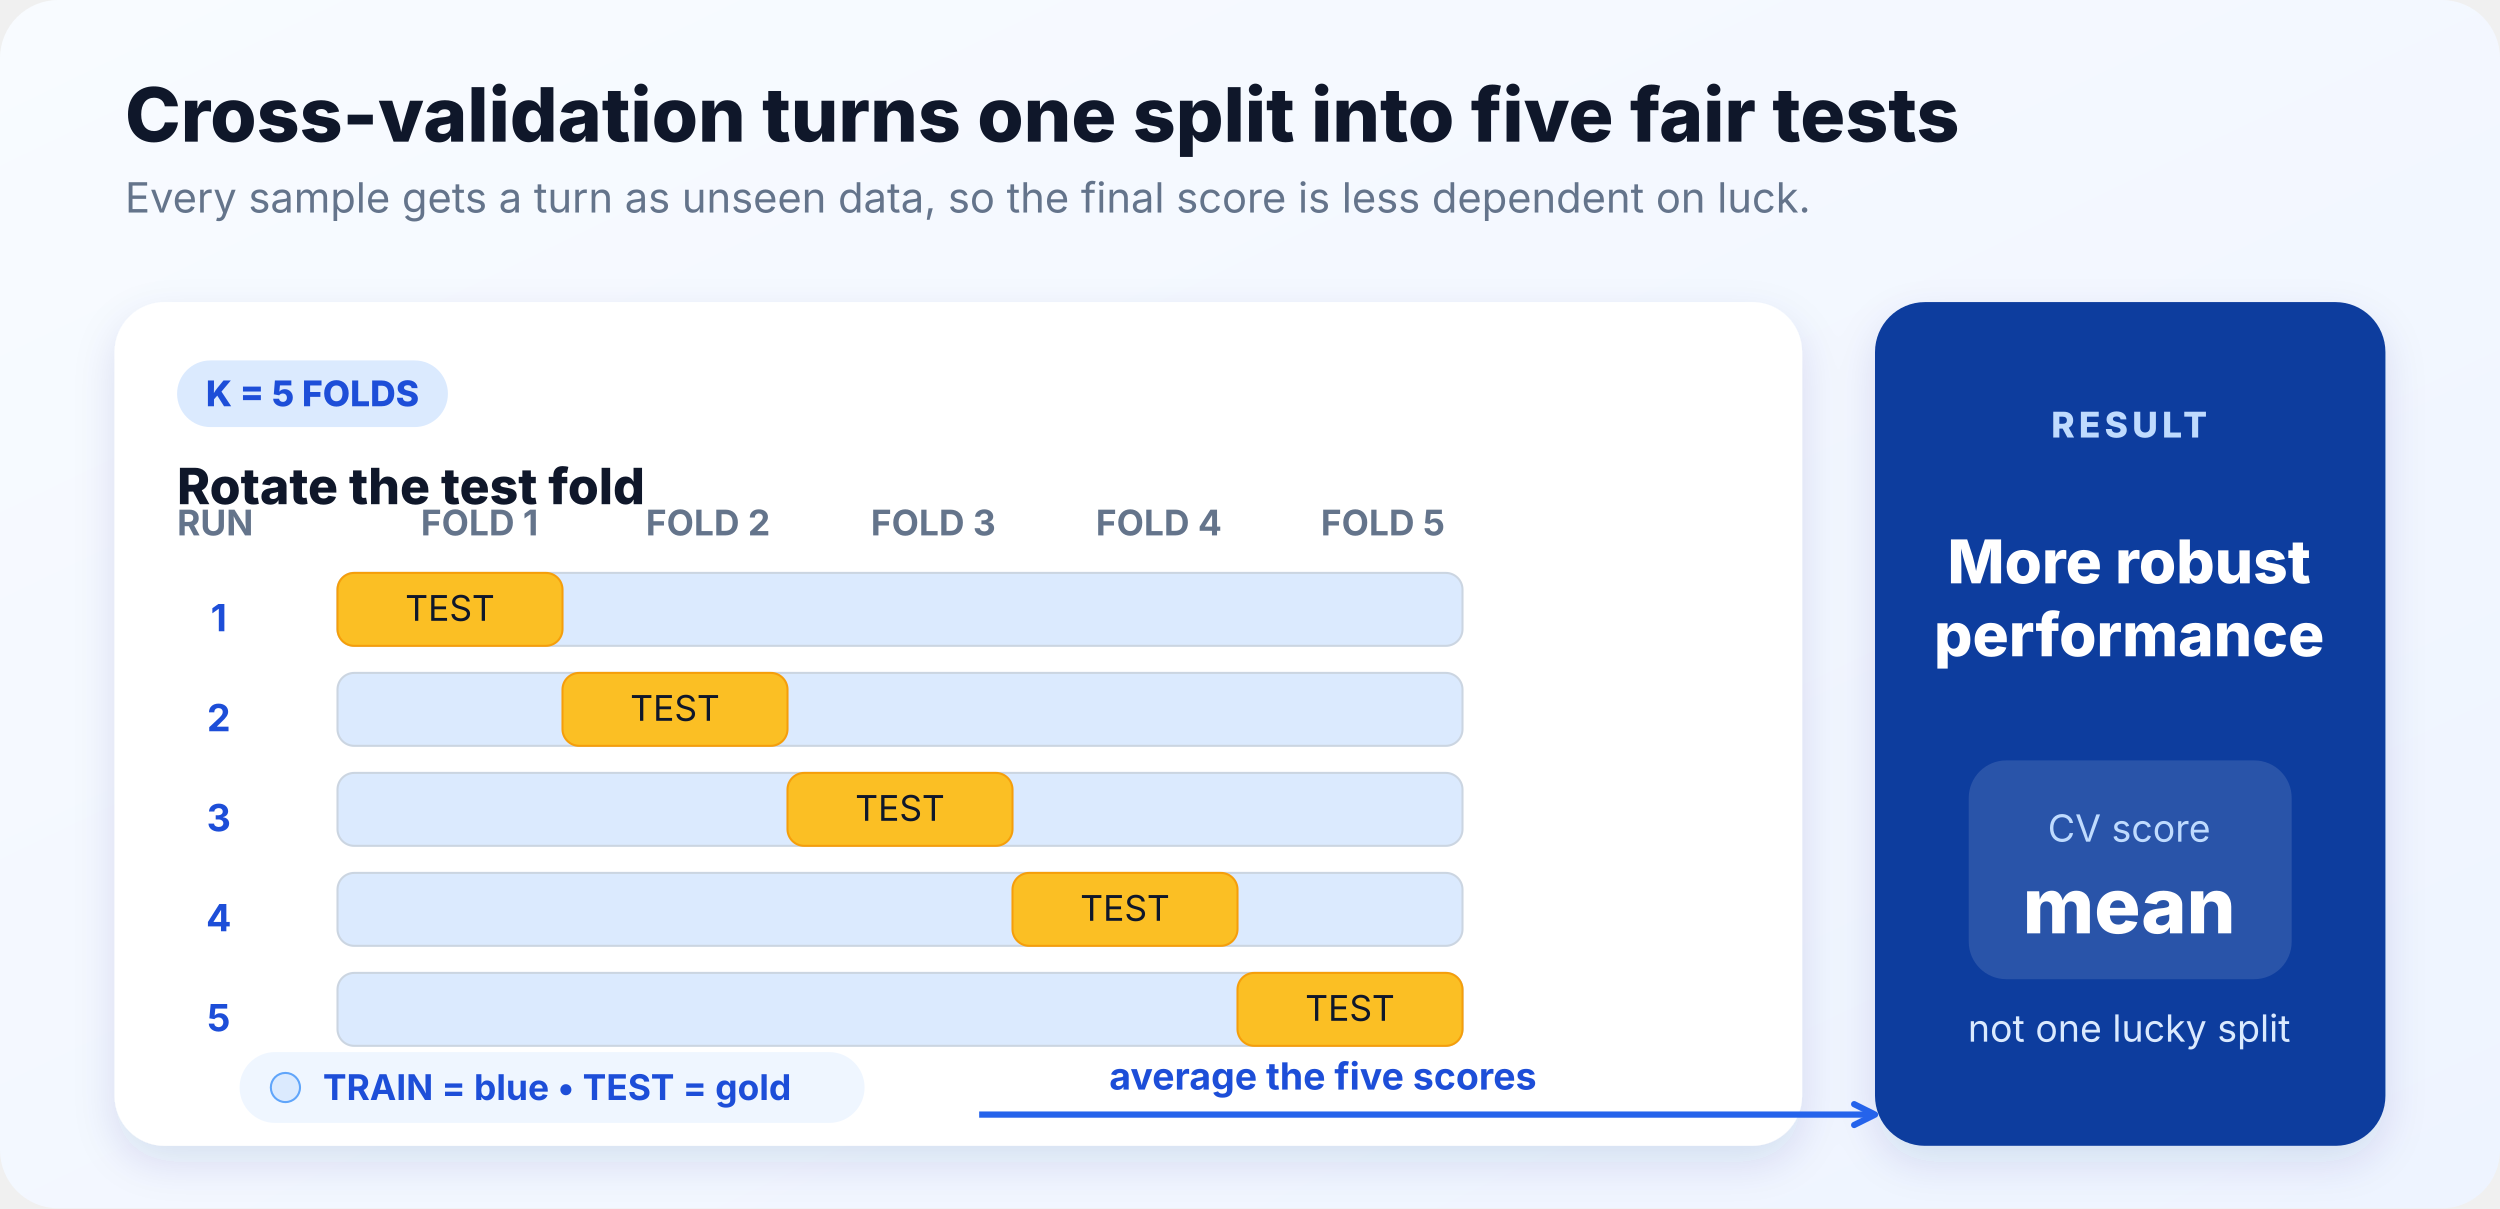
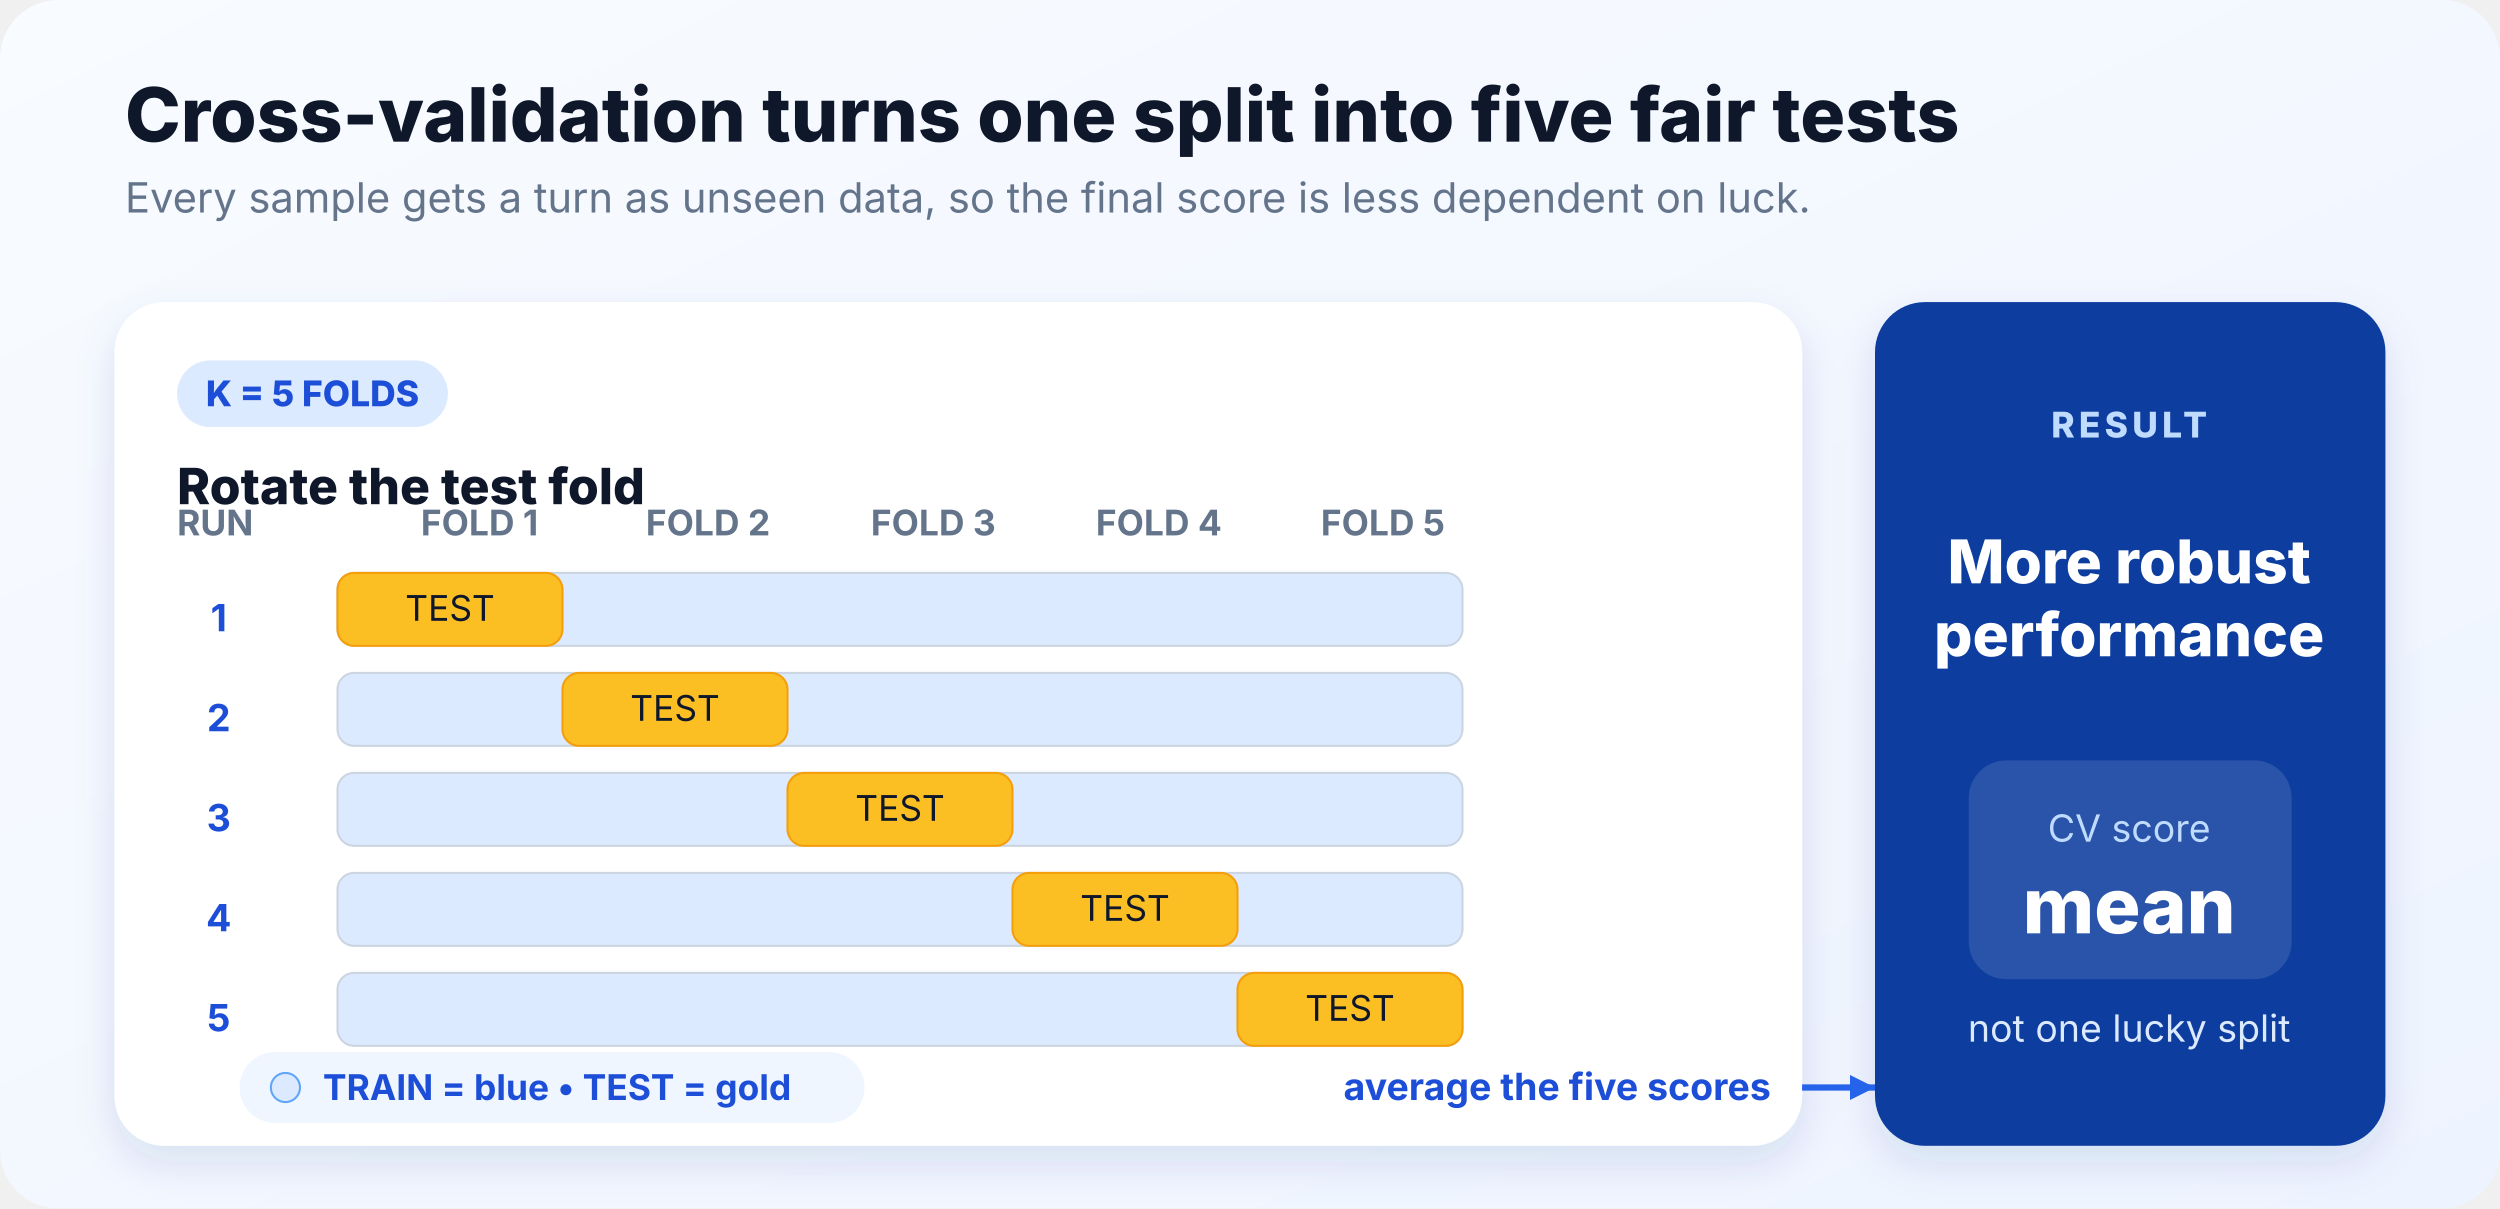
<svg xmlns="http://www.w3.org/2000/svg" viewBox="0 0 1200 580" role="img" aria-labelledby="title desc">
  <defs>
    <linearGradient id="bg" x1="0" y1="0" x2="1" y2="1">
      <stop stop-color="#f8fbff" />
      <stop offset="1" stop-color="#eef4ff" />
    </linearGradient>
    <filter id="shadow" x="-20%" y="-20%" width="140%" height="150%">
      <feDropShadow dx="0" dy="8" stdDeviation="10" flood-color="#1e3a8a" flood-opacity=".12" />
    </filter>
+     <marker id="cv-arrow" viewBox="0 0 8 8" refX="8" refY="4" markerWidth="4" markerHeight="4" markerUnits="strokeWidth" orient="auto">
+       <path d="M0 0L8 4L0 8Z" fill="#2563eb" />
+     </marker>
  </defs>
  <rect width="1200" height="580" rx="28" fill="url(#bg)" />
  <text x="60" y="68" fill="#0f172a" font-family="Inter,Arial,sans-serif" font-size="36" font-weight="800">Cross-validation turns one split into five fair tests</text>
  <text x="60" y="102" fill="#64748b" font-family="Inter,Arial,sans-serif" font-size="20">Every sample gets a turn as unseen data, so the final score is less dependent on luck.</text>
  <g filter="url(#shadow)">
    <rect x="55" y="145" width="810" height="405" rx="24" fill="#fff" />
    <rect x="900" y="145" width="245" height="405" rx="24" fill="#0f3c9e" />
  </g>
  <g font-family="Inter,Arial,sans-serif">
    <rect x="85" y="173" width="130" height="32" rx="16" fill="#dbeafe" />
    <text x="150" y="195" text-anchor="middle" fill="#1d4ed8" font-size="17" font-weight="800">K = 5 FOLDS</text>
    <text x="85" y="242" fill="#0f172a" font-size="24" font-weight="800">Rotate the test fold</text>
    <g transform="translate(85 275)">
      <text x="0" y="-18" fill="#64748b" font-size="17" font-weight="700">RUN</text>
      <text x="117" y="-18" fill="#64748b" font-size="17" font-weight="700">FOLD 1</text>
      <text x="225" y="-18" fill="#64748b" font-size="17" font-weight="700">FOLD 2</text>
      <text x="333" y="-18" fill="#64748b" font-size="17" font-weight="700">FOLD 3</text>
      <text x="441" y="-18" fill="#64748b" font-size="17" font-weight="700">FOLD 4</text>
      <text x="549" y="-18" fill="#64748b" font-size="17" font-weight="700">FOLD 5</text>
      <g font-size="18" font-weight="700" text-anchor="middle">
        <text x="20" y="28" fill="#1d4ed8">1</text>
        <text x="20" y="76" fill="#1d4ed8">2</text>
        <text x="20" y="124" fill="#1d4ed8">3</text>
        <text x="20" y="172" fill="#1d4ed8">4</text>
        <text x="20" y="220" fill="#1d4ed8">5</text>
      </g>
      <g stroke="#cbd5e1" stroke-width="1">
        <rect x="77" y="0" width="540" height="35" rx="8" fill="#dbeafe" />
        <rect x="77" y="48" width="540" height="35" rx="8" fill="#dbeafe" />
        <rect x="77" y="96" width="540" height="35" rx="8" fill="#dbeafe" />
        <rect x="77" y="144" width="540" height="35" rx="8" fill="#dbeafe" />
        <rect x="77" y="192" width="540" height="35" rx="8" fill="#dbeafe" />
      </g>
      <g fill="#fbbf24" stroke="#f59e0b" stroke-width="1">
        <rect x="77" y="0" width="108" height="35" rx="8" />
        <rect x="185" y="48" width="108" height="35" rx="8" />
        <rect x="293" y="96" width="108" height="35" rx="8" />
        <rect x="401" y="144" width="108" height="35" rx="8" />
        <rect x="509" y="192" width="108" height="35" rx="8" />
      </g>
      <g fill="#0f172a" font-size="17" text-anchor="middle">
        <text x="131" y="23">TEST</text>
        <text x="239" y="71">TEST</text>
        <text x="347" y="119">TEST</text>
        <text x="455" y="167">TEST</text>
        <text x="563" y="215">TEST</text>
      </g>
    </g>
    <rect x="115" y="505" width="300" height="34" rx="17" fill="#eff6ff" />
    <circle cx="137" cy="522" r="7" fill="#dbeafe" stroke="#60a5fa" />
    <text x="155" y="528" fill="#1d4ed8" font-size="17" font-weight="700">TRAIN = blue • TEST = gold</text>
-     <path d="M470 535 H900" stroke="#2563eb" stroke-width="3" />
-     <path d="M900 535 l-10 -5 m10 5 l-10 5" fill="none" stroke="#2563eb" stroke-width="3" stroke-linecap="round" />
-     <text x="635" y="523" text-anchor="middle" fill="#1d4ed8" font-size="18" font-weight="700">average the five scores</text>
+     <path d="M865 522 H900" fill="none" stroke="#2563eb" stroke-width="3" marker-end="url(#cv-arrow)" />
+     <text x="850" y="528" text-anchor="end" fill="#1d4ed8" font-size="18" font-weight="700">average the five scores</text>
    <text x="1022" y="210" text-anchor="middle" fill="#bfdbfe" font-size="17" font-weight="800" letter-spacing="2">RESULT</text>
    <text x="1022" y="280" text-anchor="middle" fill="#fff" font-size="29" font-weight="800">More robust</text>
    <text x="1022" y="315" text-anchor="middle" fill="#fff" font-size="29" font-weight="800">performance</text>
    <rect x="945" y="365" width="155" height="105" rx="18" fill="#fff" opacity=".12" />
    <text x="1022" y="404" text-anchor="middle" fill="#bfdbfe" font-size="18">CV score</text>
    <text x="1022" y="448" text-anchor="middle" fill="#fff" font-size="37" font-weight="800">mean</text>
    <text x="1022" y="500" text-anchor="middle" fill="#dbeafe" font-size="18">not one lucky split</text>
  </g>
</svg>
